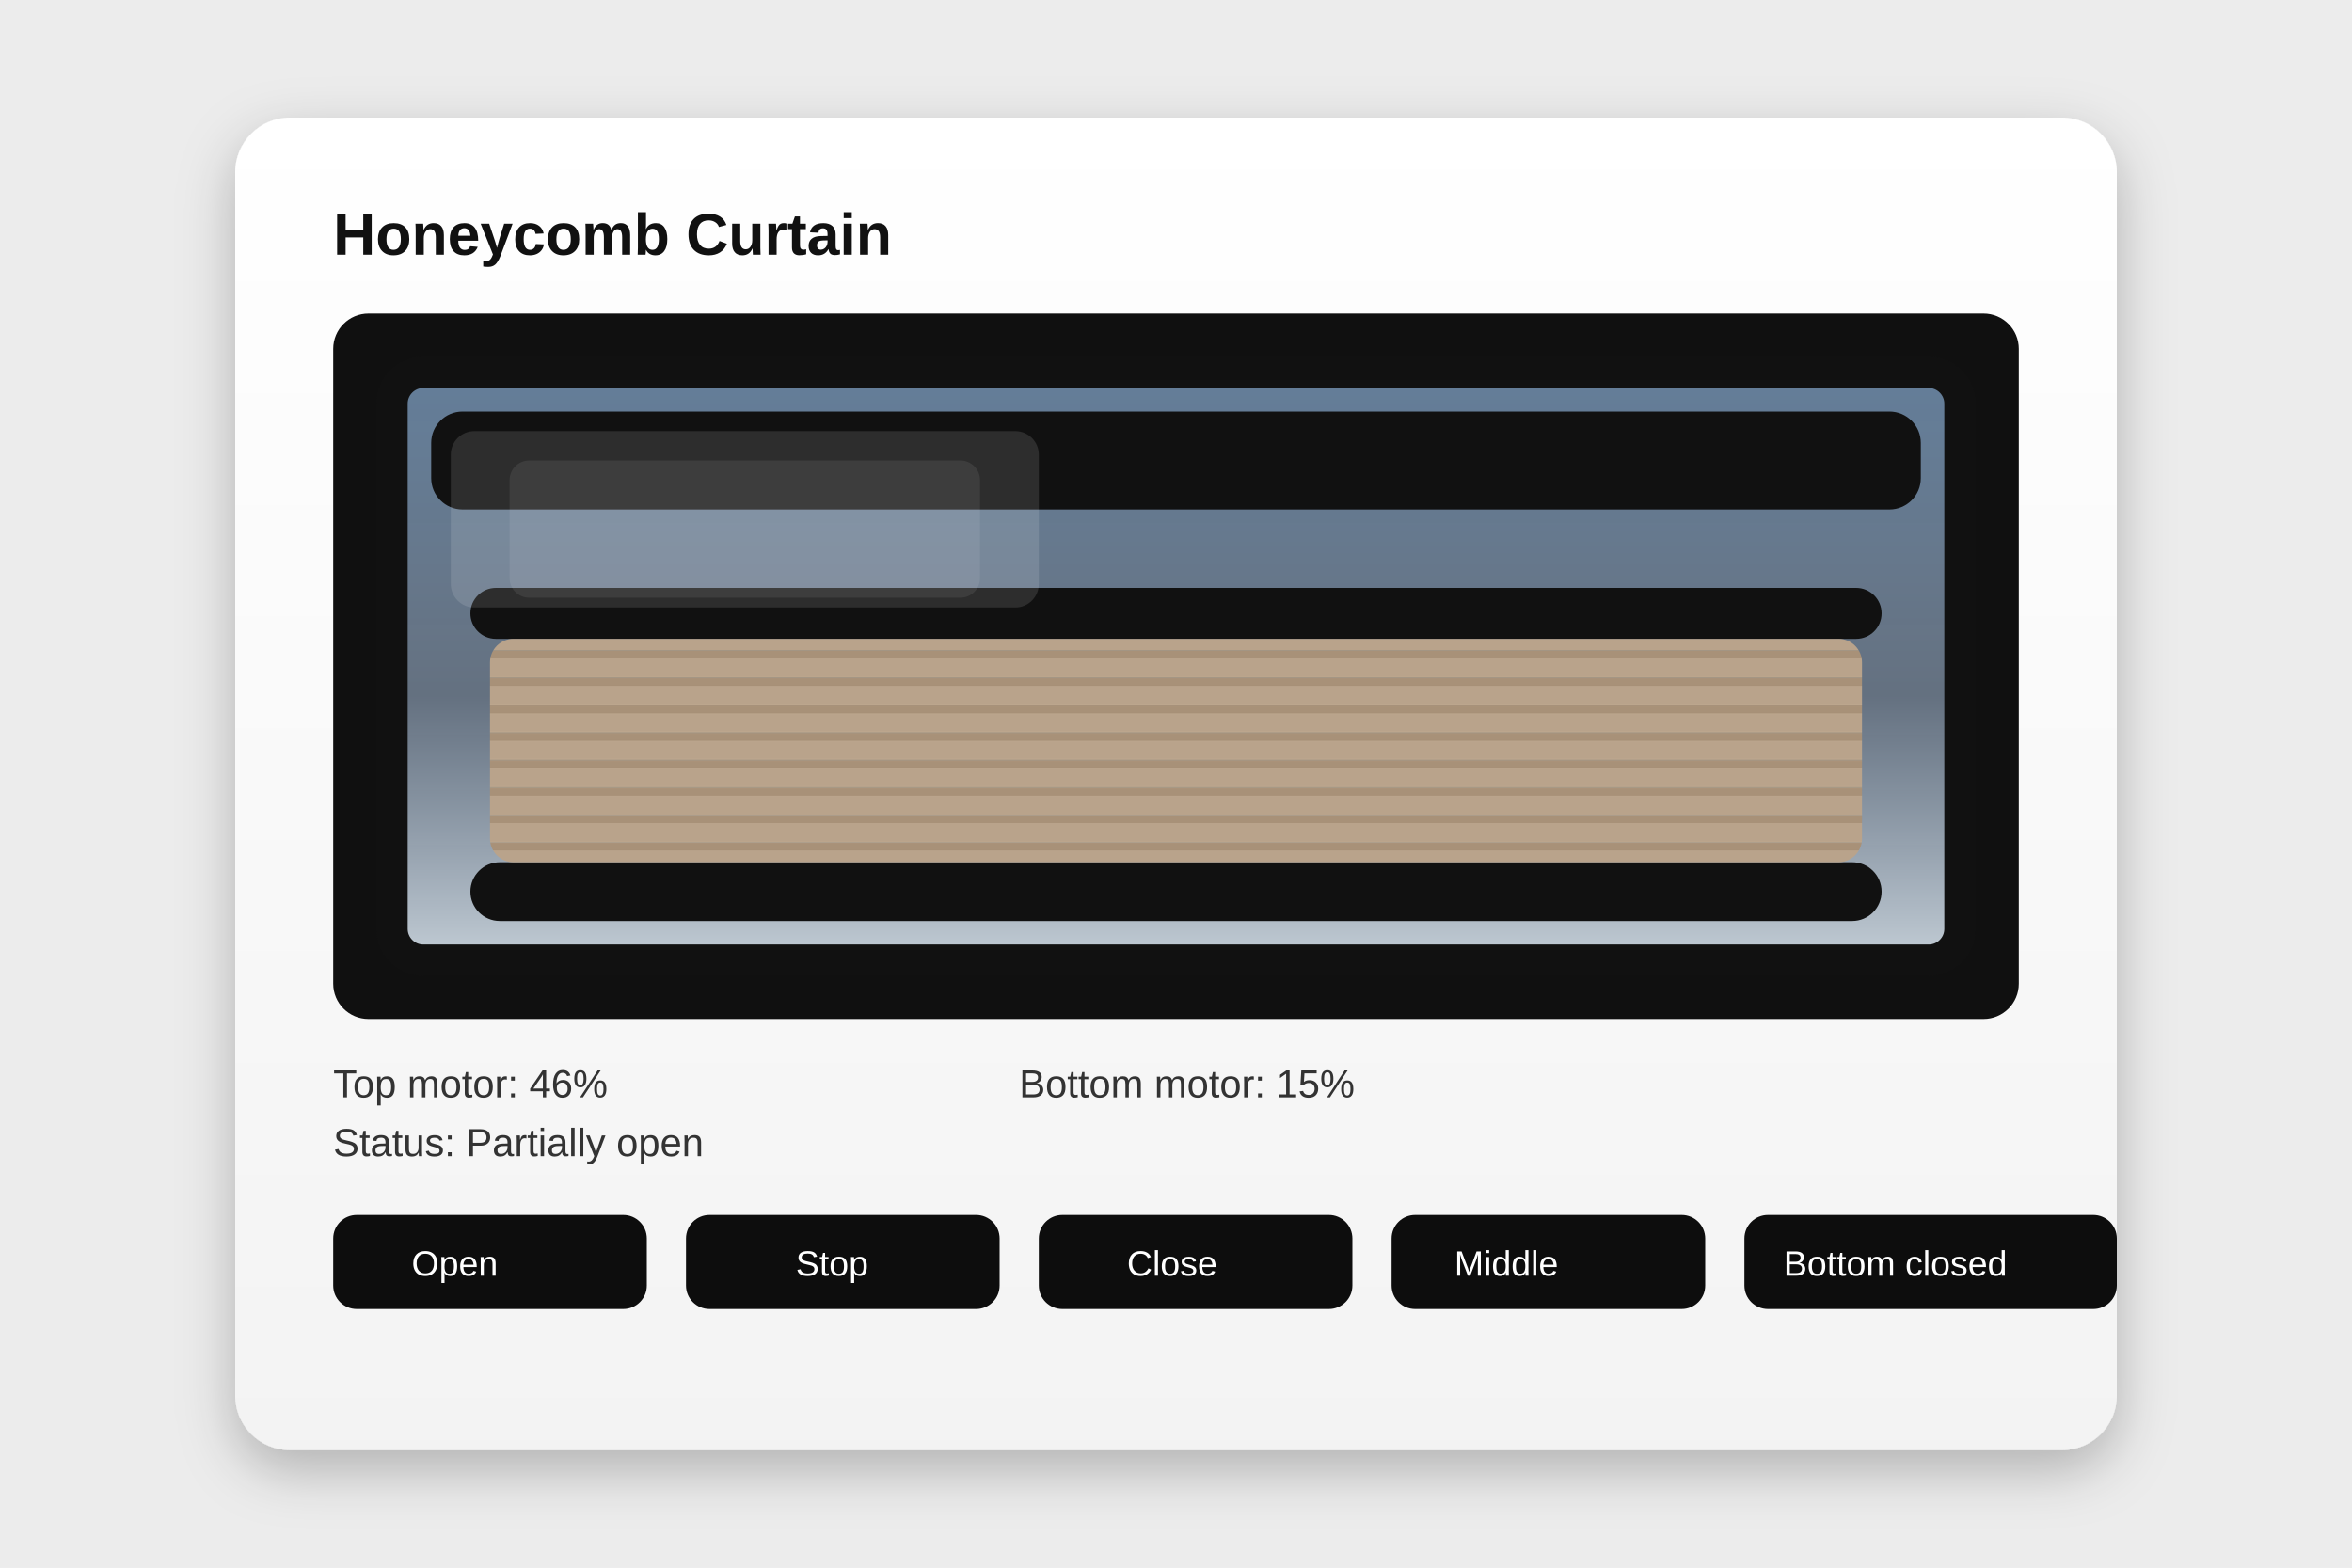
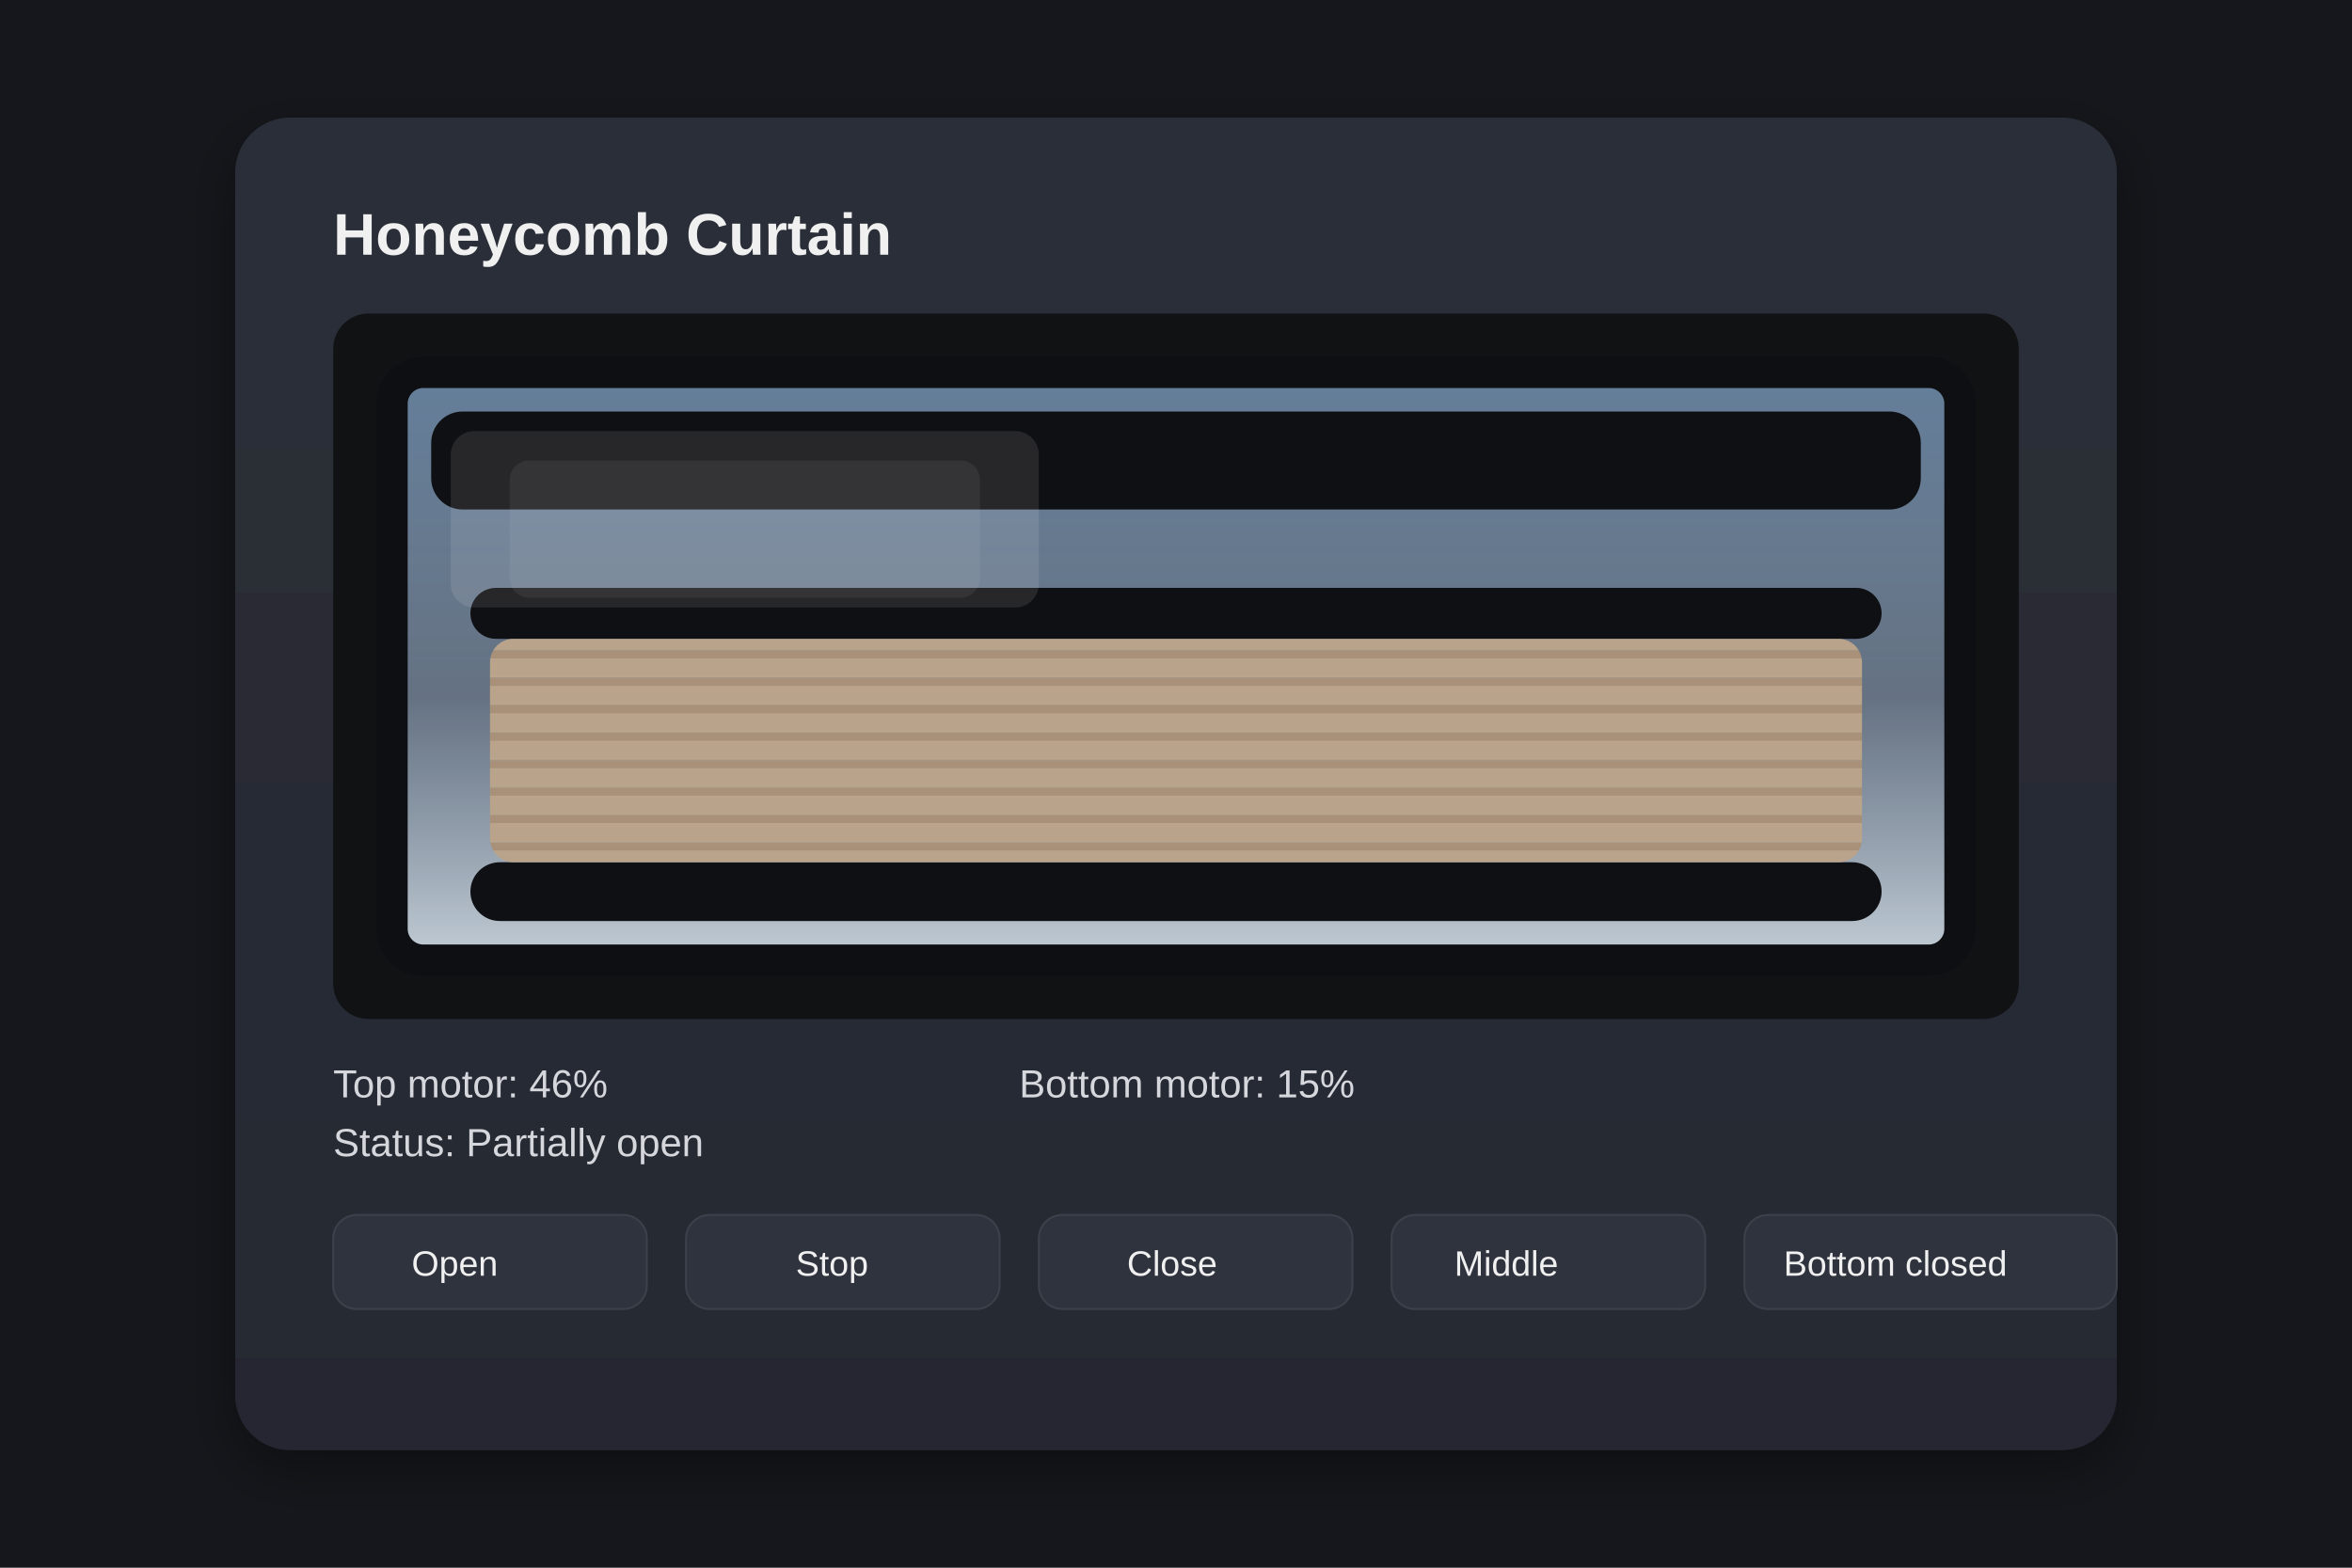
<svg xmlns="http://www.w3.org/2000/svg" width="1200" height="800" viewBox="0 0 1200 800">
  <defs>
    <linearGradient id="card" x1="0" x2="0" y1="0" y2="1">
-       <stop offset="0%" stop-color="#ffffff" />
-       <stop offset="100%" stop-color="#f3f3f3" />
+       <stop offset="0%" stop-color="#2c2f38" />
+       <stop offset="100%" stop-color="#252832" />
    </linearGradient>
    <linearGradient id="glass" x1="0" x2="0" y1="0" y2="1">
      <stop offset="0%" stop-color="#7fa2c7" stop-opacity="0.75" />
      <stop offset="55%" stop-color="#a9c0dc" stop-opacity="0.55" />
      <stop offset="100%" stop-color="#e2eef8" stop-opacity="0.85" />
    </linearGradient>
    <pattern id="pleats" width="18" height="14" patternUnits="userSpaceOnUse">
      <rect width="18" height="10" fill="#b9a38b" />
      <rect y="10" width="18" height="4" fill="#a89178" />
    </pattern>
    <filter id="shadow" x="-20%" y="-20%" width="140%" height="140%">
-       <feDropShadow dx="0" dy="10" stdDeviation="14" flood-color="#000" flood-opacity="0.25" />
+       <feDropShadow dx="0" dy="10" stdDeviation="14" flood-color="#000" flood-opacity="0.35" />
    </filter>
  </defs>
-   <rect width="1200" height="800" fill="#ececec" />
+   <rect width="1200" height="800" fill="#15171c" />
  <g filter="url(#shadow)">
    <rect x="120" y="60" width="960" height="680" rx="28" fill="url(#card)" />
  </g>
-   <text x="170" y="130" font-family="Arial, sans-serif" font-size="30" font-weight="600" fill="#111">Honeycomb Curtain</text>
-   <rect x="170" y="160" width="860" height="360" rx="18" fill="#101010" />
-   <rect x="200" y="190" width="800" height="300" rx="16" fill="url(#glass)" stroke="#111" stroke-width="16" />
-   <rect x="220" y="210" width="760" height="50" rx="16" fill="#111" />
-   <rect x="240" y="300" width="720" height="26" rx="13" fill="#111" />
-   <rect x="240" y="440" width="720" height="30" rx="15" fill="#111" />
+   <text x="170" y="130" font-family="Arial, sans-serif" font-size="30" font-weight="600" fill="#f0f0f0">Honeycomb Curtain</text>
+   <rect x="170" y="160" width="860" height="360" rx="18" fill="#111214" />
+   <rect x="200" y="190" width="800" height="300" rx="16" fill="url(#glass)" stroke="#0e0f12" stroke-width="16" />
+   <rect x="220" y="210" width="760" height="50" rx="16" fill="#0f1013" />
+   <rect x="240" y="300" width="720" height="26" rx="13" fill="#0f1013" />
+   <rect x="240" y="440" width="720" height="30" rx="15" fill="#0f1013" />
  <rect x="250" y="326" width="700" height="114" rx="12" fill="url(#pleats)" />
-   <rect x="230" y="220" width="300" height="90" rx="12" fill="#ffffff" opacity="0.12" />
-   <rect x="260" y="235" width="240" height="70" rx="10" fill="#ffffff" opacity="0.08" />
-   <text x="170" y="560" font-family="Arial, sans-serif" font-size="20" fill="#333">Top motor: 46%</text>
-   <text x="520" y="560" font-family="Arial, sans-serif" font-size="20" fill="#333">Bottom motor: 15%</text>
-   <text x="170" y="590" font-family="Arial, sans-serif" font-size="20" fill="#333">Status: Partially open</text>
+   <rect x="230" y="220" width="300" height="90" rx="12" fill="#ffffff" opacity="0.10" />
+   <rect x="260" y="235" width="240" height="70" rx="10" fill="#ffffff" opacity="0.06" />
+   <text x="170" y="560" font-family="Arial, sans-serif" font-size="20" fill="#d5d7dc">Top motor: 46%</text>
+   <text x="520" y="560" font-family="Arial, sans-serif" font-size="20" fill="#d5d7dc">Bottom motor: 15%</text>
+   <text x="170" y="590" font-family="Arial, sans-serif" font-size="20" fill="#d5d7dc">Status: Partially open</text>
  <g>
-     <rect x="170" y="620" width="160" height="48" rx="12" fill="#0d0d0d" />
-     <text x="210" y="651" font-family="Arial, sans-serif" font-size="18" fill="#fff">Open</text>
-     <rect x="350" y="620" width="160" height="48" rx="12" fill="#0d0d0d" />
-     <text x="406" y="651" font-family="Arial, sans-serif" font-size="18" fill="#fff">Stop</text>
-     <rect x="530" y="620" width="160" height="48" rx="12" fill="#0d0d0d" />
-     <text x="575" y="651" font-family="Arial, sans-serif" font-size="18" fill="#fff">Close</text>
-     <rect x="710" y="620" width="160" height="48" rx="12" fill="#0d0d0d" />
-     <text x="742" y="651" font-family="Arial, sans-serif" font-size="18" fill="#fff">Middle</text>
-     <rect x="890" y="620" width="190" height="48" rx="12" fill="#0d0d0d" />
-     <text x="910" y="651" font-family="Arial, sans-serif" font-size="18" fill="#fff">Bottom closed</text>
+     <rect x="170" y="620" width="160" height="48" rx="12" fill="#2f333d" stroke="#3c404b" />
+     <text x="210" y="651" font-family="Arial, sans-serif" font-size="18" fill="#f0f0f0">Open</text>
+     <rect x="350" y="620" width="160" height="48" rx="12" fill="#2f333d" stroke="#3c404b" />
+     <text x="406" y="651" font-family="Arial, sans-serif" font-size="18" fill="#f0f0f0">Stop</text>
+     <rect x="530" y="620" width="160" height="48" rx="12" fill="#2f333d" stroke="#3c404b" />
+     <text x="575" y="651" font-family="Arial, sans-serif" font-size="18" fill="#f0f0f0">Close</text>
+     <rect x="710" y="620" width="160" height="48" rx="12" fill="#2f333d" stroke="#3c404b" />
+     <text x="742" y="651" font-family="Arial, sans-serif" font-size="18" fill="#f0f0f0">Middle</text>
+     <rect x="890" y="620" width="190" height="48" rx="12" fill="#2f333d" stroke="#3c404b" />
+     <text x="910" y="651" font-family="Arial, sans-serif" font-size="18" fill="#f0f0f0">Bottom closed</text>
  </g>
</svg>
